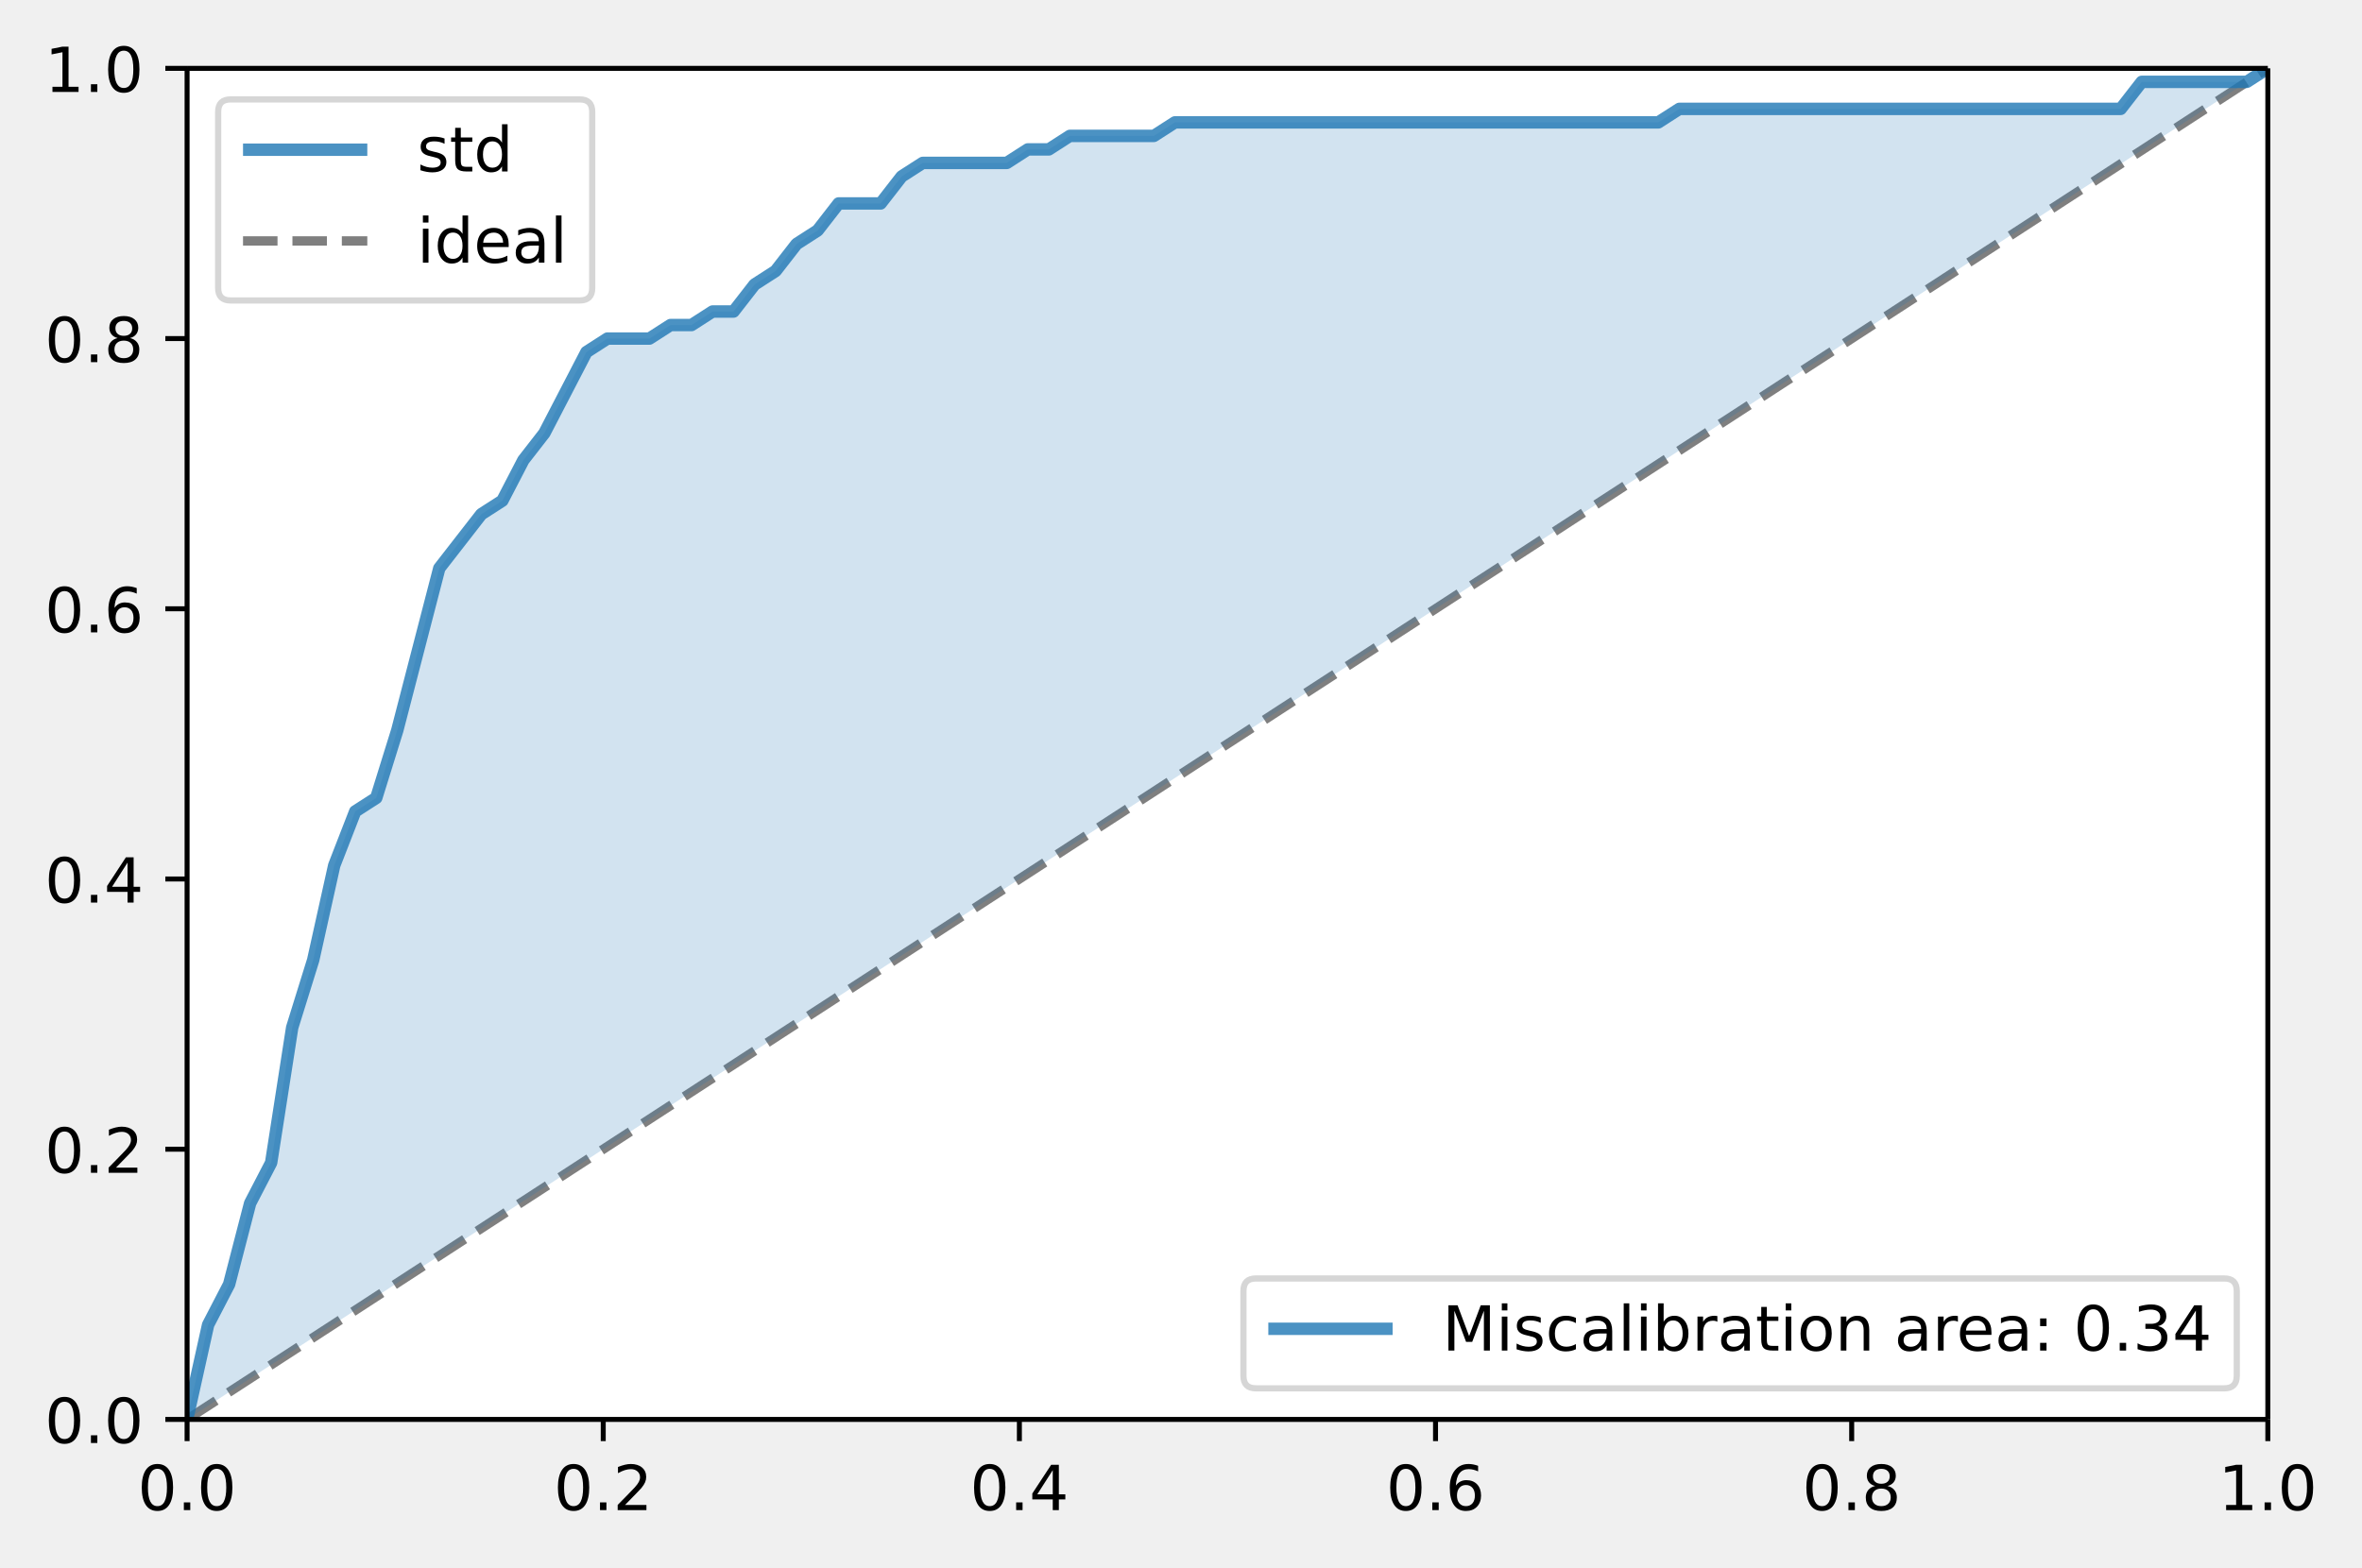
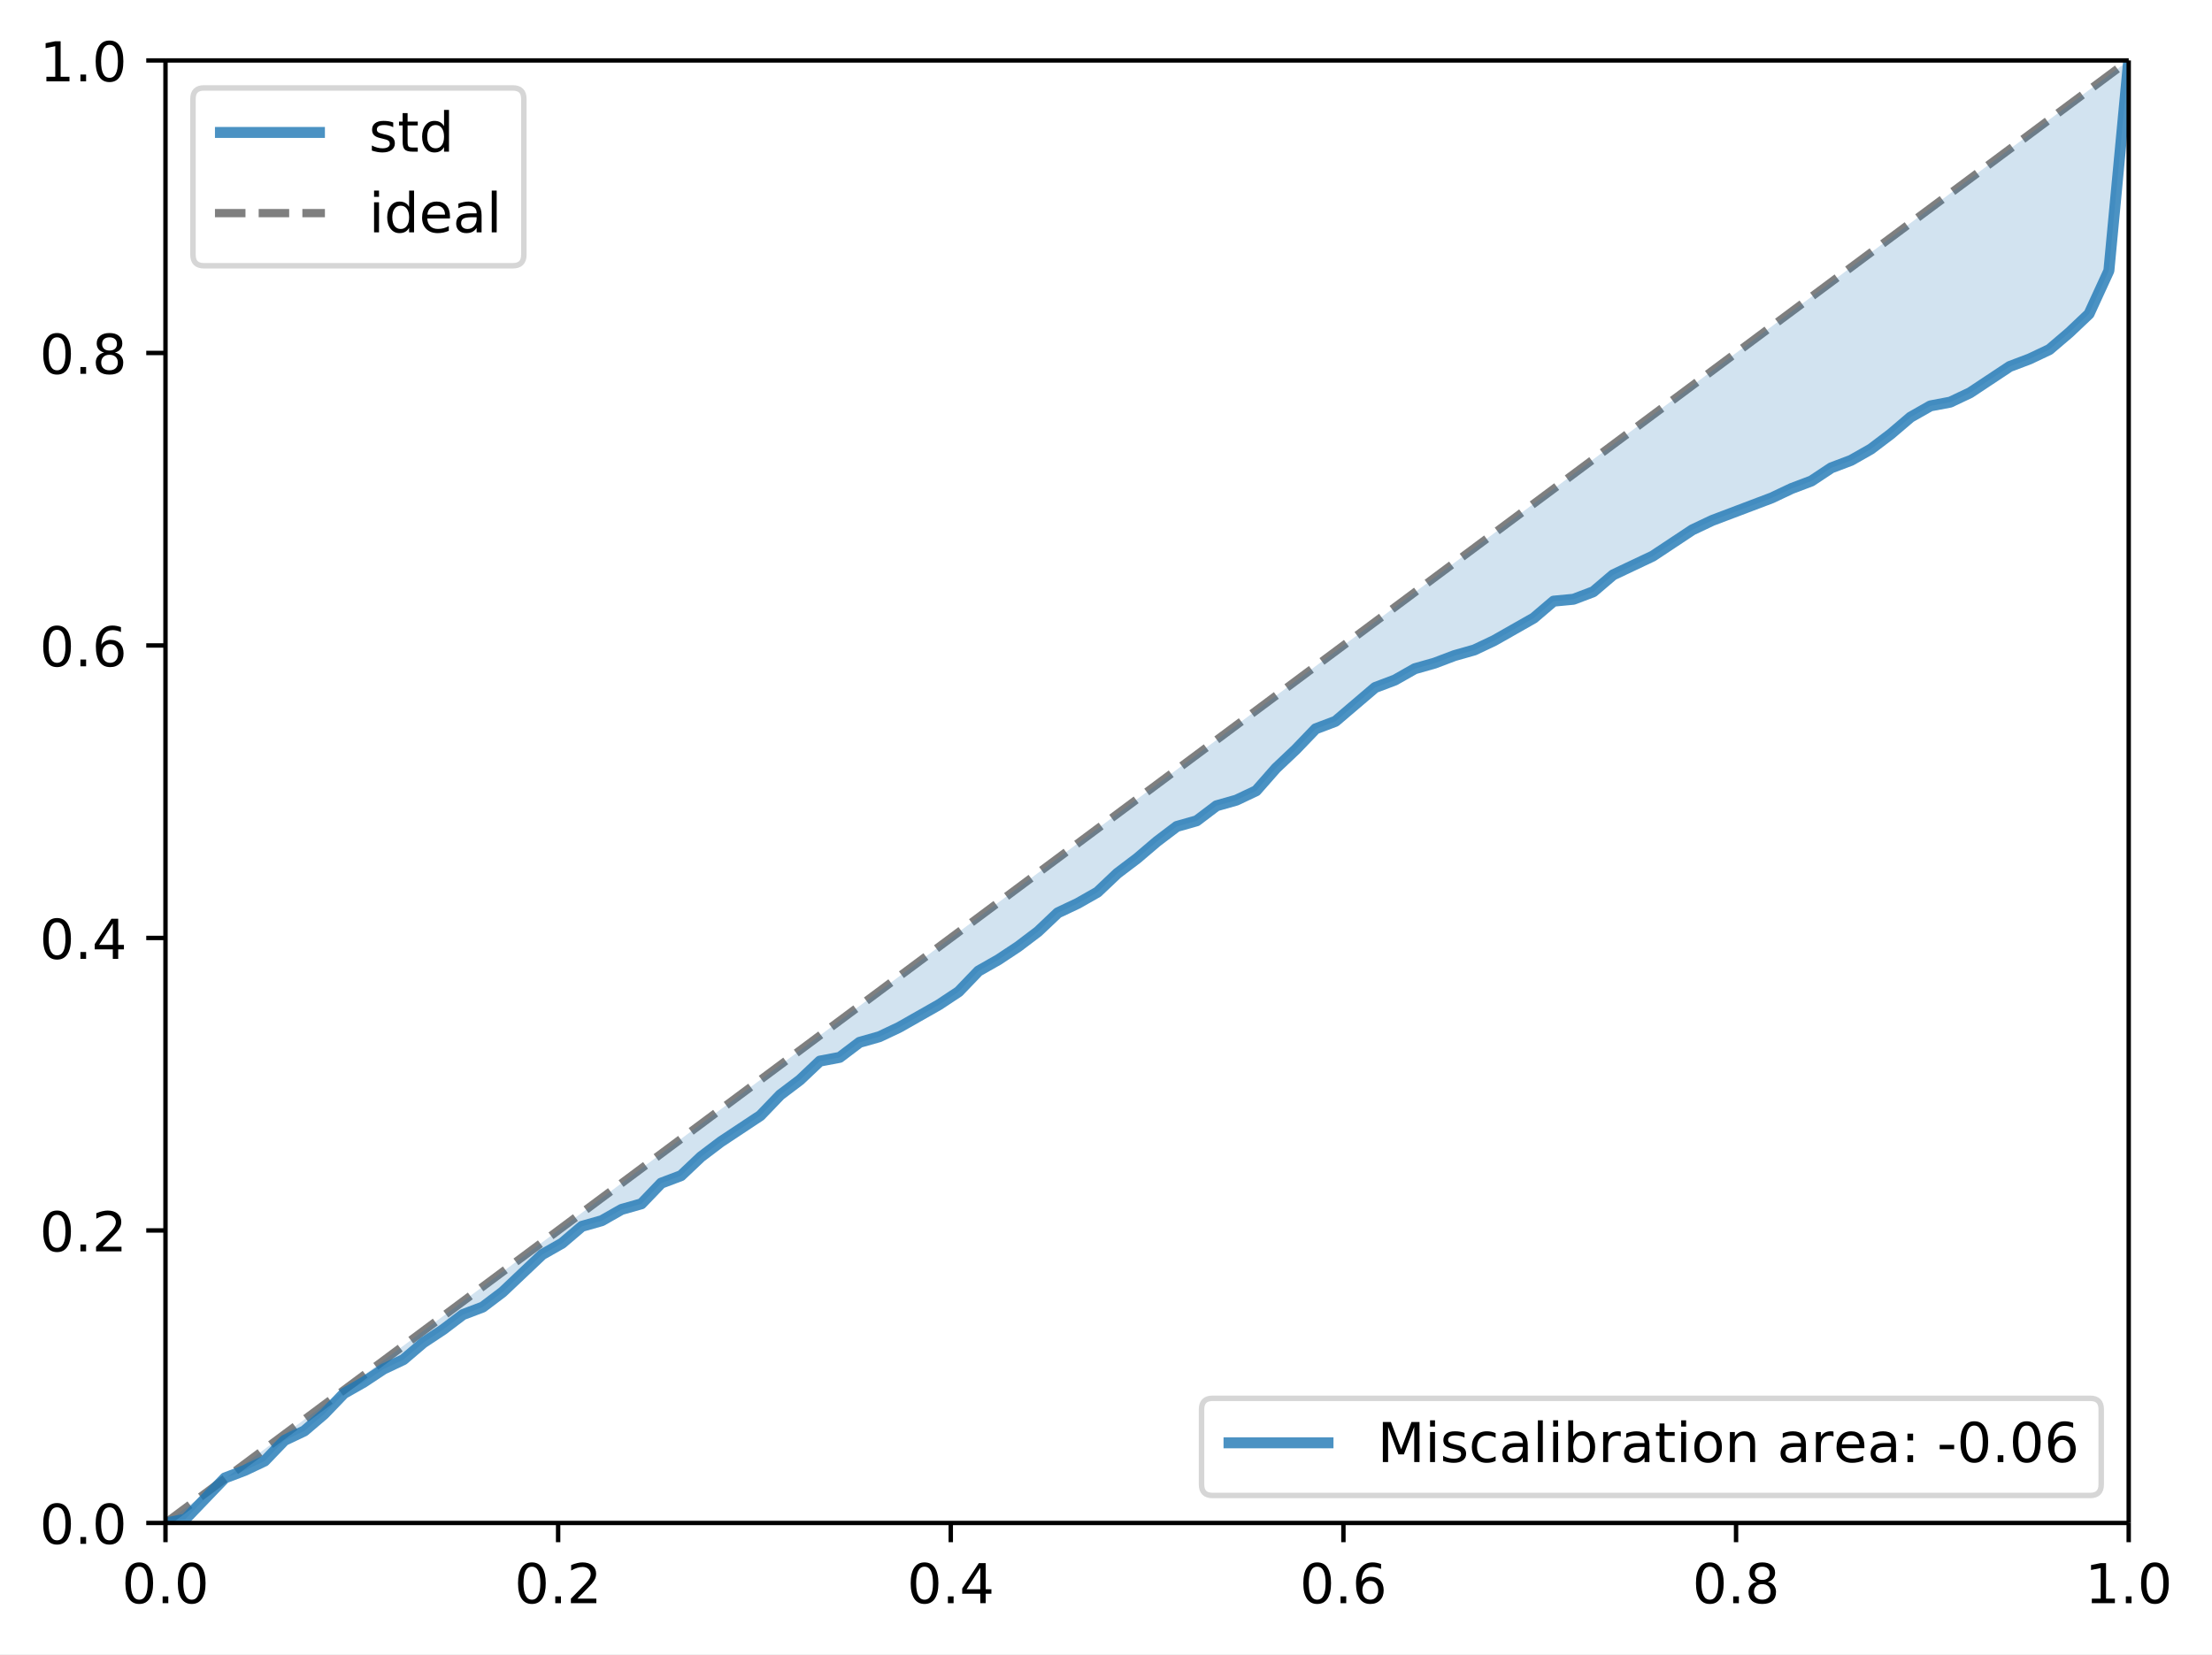
- <svg xmlns="http://www.w3.org/2000/svg" xmlns:xlink="http://www.w3.org/1999/xlink" height="336.423" viewBox="0 0 380.055 252.317" width="506.74">
+ <svg xmlns="http://www.w3.org/2000/svg" xmlns:xlink="http://www.w3.org/1999/xlink" height="401.319" viewBox="0 0 402.375 300.989" width="536.5">
  <defs>
    <style>*{stroke-linecap:butt;stroke-linejoin:round}</style>
  </defs>
  <g id="figure_1">
-     <path d="M0 252.317h380.055V0H0z" fill="none" id="patch_1" />
+     <path d="M0 300.99h402.375V0H0z" fill="#fff" id="patch_1" />
    <g id="axes_1">
-       <path d="M30.103 228.44h334.8V11h-334.8z" fill="#fff" id="patch_2" />
-       <path clip-path="url(#p8a5b0d81ae)" d="M30.103 228.44L364.903 11" fill="none" stroke="#000" stroke-dasharray="5.55,2.4" stroke-opacity=".5" stroke-width="1.5" id="line2d_1" />
-       <path clip-path="url(#p8a5b0d81ae)" d="M30.103 228.44l3.382-15.222 3.382-6.523 3.382-13.046 3.381-6.523 3.382-21.744 3.382-10.872 3.382-15.221 3.382-8.698 3.381-2.174 3.382-10.872 3.382-13.047 3.382-13.046 3.382-4.349 3.382-4.349 3.381-2.174 3.382-6.523 3.382-4.349 3.382-6.523 3.382-6.523 3.381-2.175h6.764l3.382-2.174h3.382l3.382-2.175h3.381l3.382-4.348 3.382-2.175 3.382-4.349 3.382-2.174 3.381-4.349h6.764l3.382-4.349 3.382-2.174h13.527l3.382-2.174h3.382l3.381-2.175h13.528l3.382-2.174h77.781l3.382-2.175h71.018l3.382-4.348h16.909l3.382-2.175-3.382 2.197-3.382 2.196-3.381 2.196-3.382 2.197-3.382 2.196-3.382 2.196-3.382 2.197-3.381 2.196-3.382 2.196-3.382 2.197-3.382 2.196-3.382 2.197-3.382 2.196-3.381 2.196-3.382 2.197-3.382 2.196-3.382 2.196-3.382 2.197-3.381 2.196-3.382 2.196-3.382 2.197-3.382 2.196-3.382 2.197-3.382 2.196-3.381 2.196-3.382 2.197-3.382 2.196-3.382 2.196-3.382 2.197-3.381 2.196-3.382 2.196-3.382 2.197-3.382 2.196-3.382 2.197-3.382 2.196-3.381 2.196-3.382 2.197-3.382 2.196-3.382 2.196-3.382 2.197-3.381 2.196-3.382 2.196-3.382 2.197-3.382 2.196-3.382 2.197-3.382 2.196-3.381 2.196-3.382 2.197-3.382 2.196-3.382 2.196-3.382 2.197-3.381 2.196-3.382 2.196-3.382 2.197-3.382 2.196-3.382 2.197-3.382 2.196-3.381 2.196-3.382 2.197-3.382 2.196-3.382 2.196-3.382 2.197-3.381 2.196-3.382 2.196-3.382 2.197-3.382 2.196-3.382 2.197-3.382 2.196-3.381 2.196-3.382 2.197-3.382 2.196-3.382 2.196-3.382 2.197-3.381 2.196-3.382 2.196-3.382 2.197-3.382 2.196-3.382 2.197-3.382 2.196-3.381 2.196-3.382 2.197-3.382 2.196-3.382 2.196-3.382 2.197-3.381 2.196-3.382 2.196-3.382 2.197-3.382 2.196-3.382 2.197-3.382 2.196-3.381 2.196-3.382 2.197-3.382 2.196-3.382 2.196-3.382 2.197-3.381 2.196-3.382 2.196-3.382 2.197-3.382 2.196z" fill="#1f77b4" fill-opacity=".2" id="PolyCollection_1" />
+       <path d="M30.103 277.111h357.12V11H30.103z" fill="#fff" id="patch_2" />
+       <path clip-path="url(#ped40e4648c)" d="M30.103 277.111L387.223 11" fill="none" stroke="#000" stroke-dasharray="5.55,2.4" stroke-opacity=".5" stroke-width="1.5" id="line2d_1" />
+       <path clip-path="url(#ped40e4648c)" d="M30.103 277.111l3.607-.683 3.608-3.758 3.607-3.757 3.607-1.367 3.607-1.708 3.608-3.757 3.607-1.709 3.607-3.074 3.608-3.758 3.607-2.05 3.607-2.39 3.607-1.709 3.608-3.074 3.607-2.391 3.607-2.733 3.607-1.367 3.608-2.732 3.607-3.417 3.607-3.416 3.608-2.05 3.607-3.074 3.607-1.025 3.607-2.05 3.608-1.024 3.607-3.758 3.607-1.366 3.607-3.416 3.608-2.733 3.607-2.391 3.607-2.392 3.608-3.757 3.607-2.733 3.607-3.416 3.607-.683 3.608-2.733 3.607-1.025 3.607-1.708 3.607-2.05 3.608-2.05 3.607-2.39 3.607-3.758 3.608-2.05 3.607-2.391 3.607-2.733 3.607-3.416 3.608-1.708 3.607-2.05 3.607-3.416 3.607-2.733 3.608-3.074 3.607-2.733 3.607-1.025 3.608-2.733 3.607-1.025 3.607-1.708 3.607-4.099 3.608-3.416 3.607-3.758 3.607-1.366 3.607-3.075 3.608-3.074 3.607-1.366 3.607-2.05 3.608-1.025 3.607-1.366 3.607-1.025 3.607-1.708 3.608-2.05 3.607-2.05 3.607-3.074 3.607-.342 3.608-1.366 3.607-3.074 3.607-1.708 3.608-1.708 3.607-2.392 3.607-2.391 3.607-1.708 3.608-1.366 3.607-1.367 3.607-1.366 3.607-1.708 3.608-1.367 3.607-2.391 3.607-1.366 3.608-2.05 3.607-2.733 3.607-3.074 3.607-2.05 3.608-.683 3.607-1.708 3.607-2.392 3.607-2.39 3.608-1.367 3.607-1.708 3.607-3.075 3.608-3.416 3.607-7.857L387.223 11l-3.607 2.688-3.607 2.688-3.608 2.688-3.607 2.688-3.607 2.688-3.608 2.688-3.607 2.688-3.607 2.688-3.607 2.688-3.608 2.688-3.607 2.688-3.607 2.688-3.607 2.688-3.608 2.688-3.607 2.688-3.607 2.688-3.608 2.688-3.607 2.688-3.607 2.688-3.607 2.688-3.608 2.688-3.607 2.688-3.607 2.688-3.607 2.688-3.608 2.688-3.607 2.688-3.607 2.688-3.608 2.688-3.607 2.688-3.607 2.688-3.607 2.688-3.608 2.688-3.607 2.688-3.607 2.688-3.607 2.688-3.608 2.688-3.607 2.688-3.607 2.688-3.608 2.688-3.607 2.688-3.607 2.688-3.607 2.688-3.608 2.688-3.607 2.688-3.607 2.688-3.607 2.688-3.608 2.688-3.607 2.688-3.607 2.688-3.608 2.688-3.607 2.688-3.607 2.688-3.607 2.688-3.608 2.688-3.607 2.688-3.607 2.688-3.607 2.688-3.608 2.688-3.607 2.688-3.607 2.688-3.608 2.688-3.607 2.688-3.607 2.688-3.607 2.688-3.608 2.688-3.607 2.688-3.607 2.688-3.607 2.688-3.608 2.688-3.607 2.688-3.607 2.688-3.608 2.688-3.607 2.688-3.607 2.688-3.607 2.688-3.608 2.688-3.607 2.688-3.607 2.688-3.607 2.688-3.608 2.688-3.607 2.688-3.607 2.688-3.608 2.688-3.607 2.688-3.607 2.688-3.607 2.688-3.608 2.688-3.607 2.688-3.607 2.688-3.607 2.688-3.608 2.688-3.607 2.688-3.607 2.688-3.608 2.688-3.607 2.688-3.607 2.688-3.607 2.688-3.608 2.688-3.607 2.688z" fill="#1f77b4" fill-opacity=".2" id="PolyCollection_1" />
      <g id="matplotlib.axis_1">
        <g id="xtick_1">
          <g id="line2d_2">
            <defs>
-               <path d="M0 0v3.5" id="m481ff79420" stroke="#000" stroke-width=".8" />
-             </defs>
-             <use x="30.103" xlink:href="#m481ff79420" y="228.439" stroke="#000" stroke-width=".8" />
-           </g>
-           <g transform="matrix(.1 0 0 -.1 22.152 243.038)" id="text_1">
+               <path d="M0 0v3.5" id="m16388b16da" stroke="#000" stroke-width=".8" />
+             </defs>
+             <use x="30.103" xlink:href="#m16388b16da" y="277.111" stroke="#000" stroke-width=".8" />
+           </g>
+           <g id="text_1">
            <defs>
              <path d="M31.781 66.406q-7.61 0-11.453-7.5Q16.5 51.422 16.5 36.375q0-14.984 3.828-22.484 3.844-7.5 11.453-7.5 7.672 0 11.5 7.5 3.844 7.5 3.844 22.484 0 15.047-3.844 22.531-3.828 7.5-11.5 7.5zm0 7.813q12.266 0 18.735-9.703 6.468-9.688 6.468-28.141 0-18.406-6.468-28.11-6.47-9.687-18.735-9.687-12.25 0-18.718 9.688-6.47 9.703-6.47 28.109 0 18.453 6.47 28.14Q19.53 74.22 31.78 74.22z" id="DejaVuSans-48" />
              <path d="M10.688 12.406H21V0H10.687z" id="DejaVuSans-46" />
            </defs>
-             <use xlink:href="#DejaVuSans-48" />
-             <use x="63.623" xlink:href="#DejaVuSans-46" />
-             <use x="95.41" xlink:href="#DejaVuSans-48" />
+             <g transform="matrix(.1 0 0 -.1 22.152 291.71)">
+               <use xlink:href="#DejaVuSans-48" />
+               <use x="63.623" xlink:href="#DejaVuSans-46" />
+               <use x="95.41" xlink:href="#DejaVuSans-48" />
+             </g>
          </g>
        </g>
        <g id="xtick_2">
-           <use x="97.063" xlink:href="#m481ff79420" y="228.439" stroke="#000" stroke-width=".8" id="line2d_3" />
-           <g transform="matrix(.1 0 0 -.1 89.112 243.038)" id="text_2">
+           <use x="101.527" xlink:href="#m16388b16da" y="277.111" stroke="#000" stroke-width=".8" id="line2d_3" />
+           <g id="text_2">
            <defs>
              <path d="M19.188 8.297h34.421V0H7.33v8.297q5.609 5.812 15.296 15.594 9.703 9.797 12.188 12.64 4.734 5.313 6.609 9 1.89 3.688 1.89 7.25 0 5.813-4.078 9.469-4.078 3.672-10.625 3.672-4.64 0-9.797-1.61-5.14-1.609-11-4.89v9.969Q13.767 71.78 18.938 73q5.188 1.219 9.485 1.219 11.328 0 18.062-5.672 6.735-5.656 6.735-15.125 0-4.5-1.688-8.531-1.672-4.016-6.125-9.485-1.218-1.422-7.765-8.187-6.532-6.766-18.453-18.922z" id="DejaVuSans-50" />
            </defs>
-             <use xlink:href="#DejaVuSans-48" />
-             <use x="63.623" xlink:href="#DejaVuSans-46" />
-             <use x="95.41" xlink:href="#DejaVuSans-50" />
+             <g transform="matrix(.1 0 0 -.1 93.576 291.71)">
+               <use xlink:href="#DejaVuSans-48" />
+               <use x="63.623" xlink:href="#DejaVuSans-46" />
+               <use x="95.41" xlink:href="#DejaVuSans-50" />
+             </g>
          </g>
        </g>
        <g id="xtick_3">
-           <use x="164.023" xlink:href="#m481ff79420" y="228.439" stroke="#000" stroke-width=".8" id="line2d_4" />
-           <g transform="matrix(.1 0 0 -.1 156.072 243.038)" id="text_3">
+           <use x="172.951" xlink:href="#m16388b16da" y="277.111" stroke="#000" stroke-width=".8" id="line2d_4" />
+           <g id="text_3">
            <defs>
              <path d="M37.797 64.313L12.89 25.39h24.906zm-2.594 8.593H47.61V25.391h10.407v-8.203H47.609V0h-9.812v17.188H4.89v9.515z" id="DejaVuSans-52" />
            </defs>
-             <use xlink:href="#DejaVuSans-48" />
-             <use x="63.623" xlink:href="#DejaVuSans-46" />
-             <use x="95.41" xlink:href="#DejaVuSans-52" />
+             <g transform="matrix(.1 0 0 -.1 165 291.71)">
+               <use xlink:href="#DejaVuSans-48" />
+               <use x="63.623" xlink:href="#DejaVuSans-46" />
+               <use x="95.41" xlink:href="#DejaVuSans-52" />
+             </g>
          </g>
        </g>
        <g id="xtick_4">
-           <use x="230.983" xlink:href="#m481ff79420" y="228.439" stroke="#000" stroke-width=".8" id="line2d_5" />
-           <g transform="matrix(.1 0 0 -.1 223.032 243.038)" id="text_4">
+           <use x="244.375" xlink:href="#m16388b16da" y="277.111" stroke="#000" stroke-width=".8" id="line2d_5" />
+           <g id="text_4">
            <defs>
              <path d="M33.016 40.375q-6.641 0-10.532-4.547-3.875-4.531-3.875-12.437 0-7.86 3.875-12.438 3.891-4.562 10.532-4.562 6.64 0 10.515 4.562 3.875 4.578 3.875 12.438 0 7.906-3.875 12.437-3.875 4.547-10.515 4.547zm19.578 30.922v-8.984q-3.719 1.75-7.5 2.671-3.782.938-7.5.938-9.766 0-14.922-6.594-5.14-6.594-5.875-19.922 2.875 4.25 7.219 6.516 4.359 2.266 9.578 2.266 10.984 0 17.36-6.672 6.374-6.657 6.374-18.125 0-11.235-6.64-18.032-6.641-6.78-17.672-6.78-12.657 0-19.344 9.687-6.688 9.703-6.688 28.109 0 17.281 8.204 27.563 8.203 10.28 22.015 10.28 3.719 0 7.5-.734t7.89-2.187z" id="DejaVuSans-54" />
            </defs>
-             <use xlink:href="#DejaVuSans-48" />
-             <use x="63.623" xlink:href="#DejaVuSans-46" />
-             <use x="95.41" xlink:href="#DejaVuSans-54" />
+             <g transform="matrix(.1 0 0 -.1 236.424 291.71)">
+               <use xlink:href="#DejaVuSans-48" />
+               <use x="63.623" xlink:href="#DejaVuSans-46" />
+               <use x="95.41" xlink:href="#DejaVuSans-54" />
+             </g>
          </g>
        </g>
        <g id="xtick_5">
-           <use x="297.943" xlink:href="#m481ff79420" y="228.439" stroke="#000" stroke-width=".8" id="line2d_6" />
-           <g transform="matrix(.1 0 0 -.1 289.992 243.038)" id="text_5">
+           <use x="315.799" xlink:href="#m16388b16da" y="277.111" stroke="#000" stroke-width=".8" id="line2d_6" />
+           <g id="text_5">
            <defs>
              <path d="M31.781 34.625q-7.031 0-11.062-3.766-4.016-3.765-4.016-10.343 0-6.594 4.016-10.36Q24.75 6.391 31.78 6.391q7.032 0 11.078 3.78 4.063 3.798 4.063 10.345 0 6.578-4.031 10.343-4.016 3.766-11.11 3.766zm-9.86 4.188q-6.343 1.562-9.89 5.906Q8.5 49.079 8.5 55.329q0 8.733 6.219 13.812 6.234 5.078 17.062 5.078 10.89 0 17.094-5.078 6.203-5.079 6.203-13.813 0-6.25-3.547-10.61-3.531-4.343-9.828-5.906 7.125-1.656 11.094-6.5 3.984-4.828 3.984-11.796 0-10.61-6.468-16.282-6.47-5.656-18.532-5.656-12.047 0-18.531 5.656-6.469 5.672-6.469 16.282 0 6.968 4 11.797 4.016 4.843 11.14 6.5zM18.314 54.39q0-5.657 3.53-8.828 3.548-3.172 9.938-3.172 6.36 0 9.938 3.172 3.593 3.171 3.593 8.828 0 5.672-3.593 8.843-3.578 3.172-9.938 3.172-6.39 0-9.937-3.172-3.532-3.172-3.532-8.843z" id="DejaVuSans-56" />
            </defs>
-             <use xlink:href="#DejaVuSans-48" />
-             <use x="63.623" xlink:href="#DejaVuSans-46" />
-             <use x="95.41" xlink:href="#DejaVuSans-56" />
+             <g transform="matrix(.1 0 0 -.1 307.848 291.71)">
+               <use xlink:href="#DejaVuSans-48" />
+               <use x="63.623" xlink:href="#DejaVuSans-46" />
+               <use x="95.41" xlink:href="#DejaVuSans-56" />
+             </g>
          </g>
        </g>
        <g id="xtick_6">
-           <use x="364.903" xlink:href="#m481ff79420" y="228.439" stroke="#000" stroke-width=".8" id="line2d_7" />
-           <g transform="matrix(.1 0 0 -.1 356.952 243.038)" id="text_6">
+           <use x="387.223" xlink:href="#m16388b16da" y="277.111" stroke="#000" stroke-width=".8" id="line2d_7" />
+           <g id="text_6">
            <defs>
              <path d="M12.406 8.297h16.11v55.625l-17.532-3.516v8.985l17.438 3.515h9.86V8.296H54.39V0H12.406z" id="DejaVuSans-49" />
            </defs>
-             <use xlink:href="#DejaVuSans-49" />
-             <use x="63.623" xlink:href="#DejaVuSans-46" />
-             <use x="95.41" xlink:href="#DejaVuSans-48" />
+             <g transform="matrix(.1 0 0 -.1 379.272 291.71)">
+               <use xlink:href="#DejaVuSans-49" />
+               <use x="63.623" xlink:href="#DejaVuSans-46" />
+               <use x="95.41" xlink:href="#DejaVuSans-48" />
+             </g>
          </g>
        </g>
      </g>
      <g id="matplotlib.axis_2">
        <g id="ytick_1">
          <g id="line2d_8">
            <defs>
-               <path d="M0 0h-3.5" id="m2764b94757" stroke="#000" stroke-width=".8" />
-             </defs>
-             <use x="30.103" xlink:href="#m2764b94757" y="228.439" stroke="#000" stroke-width=".8" />
-           </g>
-           <g transform="matrix(.1 0 0 -.1 7.2 232.238)" id="text_7">
+               <path d="M0 0h-3.5" id="mddfbaf3c5c" stroke="#000" stroke-width=".8" />
+             </defs>
+             <use x="30.103" xlink:href="#mddfbaf3c5c" y="277.111" stroke="#000" stroke-width=".8" />
+           </g>
+           <g transform="matrix(.1 0 0 -.1 7.2 280.91)" id="text_7">
            <use xlink:href="#DejaVuSans-48" />
            <use x="63.623" xlink:href="#DejaVuSans-46" />
            <use x="95.41" xlink:href="#DejaVuSans-48" />
          </g>
        </g>
        <g id="ytick_2">
-           <use x="30.103" xlink:href="#m2764b94757" y="184.951" stroke="#000" stroke-width=".8" id="line2d_9" />
-           <g transform="matrix(.1 0 0 -.1 7.2 188.75)" id="text_8">
+           <use x="30.103" xlink:href="#mddfbaf3c5c" y="223.889" stroke="#000" stroke-width=".8" id="line2d_9" />
+           <g transform="matrix(.1 0 0 -.1 7.2 227.688)" id="text_8">
            <use xlink:href="#DejaVuSans-48" />
            <use x="63.623" xlink:href="#DejaVuSans-46" />
            <use x="95.41" xlink:href="#DejaVuSans-50" />
          </g>
        </g>
        <g id="ytick_3">
-           <use x="30.103" xlink:href="#m2764b94757" y="141.463" stroke="#000" stroke-width=".8" id="line2d_10" />
-           <g transform="matrix(.1 0 0 -.1 7.2 145.262)" id="text_9">
+           <use x="30.103" xlink:href="#mddfbaf3c5c" y="170.666" stroke="#000" stroke-width=".8" id="line2d_10" />
+           <g transform="matrix(.1 0 0 -.1 7.2 174.466)" id="text_9">
            <use xlink:href="#DejaVuSans-48" />
            <use x="63.623" xlink:href="#DejaVuSans-46" />
            <use x="95.41" xlink:href="#DejaVuSans-52" />
          </g>
        </g>
        <g id="ytick_4">
-           <use x="30.103" xlink:href="#m2764b94757" y="97.975" stroke="#000" stroke-width=".8" id="line2d_11" />
-           <g transform="matrix(.1 0 0 -.1 7.2 101.774)" id="text_10">
+           <use x="30.103" xlink:href="#mddfbaf3c5c" y="117.444" stroke="#000" stroke-width=".8" id="line2d_11" />
+           <g transform="matrix(.1 0 0 -.1 7.2 121.243)" id="text_10">
            <use xlink:href="#DejaVuSans-48" />
            <use x="63.623" xlink:href="#DejaVuSans-46" />
            <use x="95.41" xlink:href="#DejaVuSans-54" />
          </g>
        </g>
        <g id="ytick_5">
-           <use x="30.103" xlink:href="#m2764b94757" y="54.487" stroke="#000" stroke-width=".8" id="line2d_12" />
-           <g transform="matrix(.1 0 0 -.1 7.2 58.286)" id="text_11">
+           <use x="30.103" xlink:href="#mddfbaf3c5c" y="64.222" stroke="#000" stroke-width=".8" id="line2d_12" />
+           <g transform="matrix(.1 0 0 -.1 7.2 68.02)" id="text_11">
            <use xlink:href="#DejaVuSans-48" />
            <use x="63.623" xlink:href="#DejaVuSans-46" />
            <use x="95.41" xlink:href="#DejaVuSans-56" />
          </g>
        </g>
        <g id="ytick_6">
-           <use x="30.103" xlink:href="#m2764b94757" y="10.999" stroke="#000" stroke-width=".8" id="line2d_13" />
+           <use x="30.103" xlink:href="#mddfbaf3c5c" y="10.999" stroke="#000" stroke-width=".8" id="line2d_13" />
          <g transform="matrix(.1 0 0 -.1 7.2 14.798)" id="text_12">
            <use xlink:href="#DejaVuSans-49" />
            <use x="63.623" xlink:href="#DejaVuSans-46" />
            <use x="95.41" xlink:href="#DejaVuSans-48" />
          </g>
        </g>
      </g>
-       <path clip-path="url(#p8a5b0d81ae)" d="M30.103 228.44l3.382-15.222 3.382-6.523 3.382-13.046 3.381-6.523 3.382-21.744 3.382-10.872 3.382-15.221 3.382-8.698 3.381-2.174 3.382-10.872 3.382-13.047 3.382-13.046 3.382-4.349 3.382-4.349 3.381-2.174 3.382-6.523 3.382-4.349 3.382-6.523 3.382-6.523 3.381-2.175h6.764l3.382-2.174h3.382l3.382-2.175h3.381l3.382-4.348 3.382-2.175 3.382-4.349 3.382-2.174 3.381-4.349h6.764l3.382-4.349 3.382-2.174h13.527l3.382-2.174h3.382l3.381-2.175h13.528l3.382-2.174h77.781l3.382-2.175h71.018l3.382-4.348h16.909l3.382-2.175" fill="none" stroke="#1f77b4" stroke-linecap="square" stroke-opacity=".8" stroke-width="2" id="line2d_14" />
-       <path d="M30.103 228.44V11" fill="none" stroke="#000" stroke-linecap="square" stroke-width=".8" id="patch_3" />
-       <path d="M364.903 228.44V11" fill="none" stroke="#000" stroke-linecap="square" stroke-width=".8" id="patch_4" />
-       <path d="M30.103 228.44h334.8" fill="none" stroke="#000" stroke-linecap="square" stroke-width=".8" id="patch_5" />
-       <path d="M30.103 11h334.8" fill="none" stroke="#000" stroke-linecap="square" stroke-width=".8" id="patch_6" />
+       <path clip-path="url(#ped40e4648c)" d="M30.103 277.111l3.607-.683 3.608-3.758 3.607-3.757 3.607-1.367 3.607-1.708 3.608-3.757 3.607-1.709 3.607-3.074 3.608-3.758 3.607-2.05 3.607-2.39 3.607-1.709 3.608-3.074 3.607-2.391 3.607-2.733 3.607-1.367 3.608-2.732 3.607-3.417 3.607-3.416 3.608-2.05 3.607-3.074 3.607-1.025 3.607-2.05 3.608-1.024 3.607-3.758 3.607-1.366 3.607-3.416 3.608-2.733 3.607-2.391 3.607-2.392 3.608-3.757 3.607-2.733 3.607-3.416 3.607-.683 3.608-2.733 3.607-1.025 3.607-1.708 3.607-2.05 3.608-2.05 3.607-2.39 3.607-3.758 3.608-2.05 3.607-2.391 3.607-2.733 3.607-3.416 3.608-1.708 3.607-2.05 3.607-3.416 3.607-2.733 3.608-3.074 3.607-2.733 3.607-1.025 3.608-2.733 3.607-1.025 3.607-1.708 3.607-4.099 3.608-3.416 3.607-3.758 3.607-1.366 3.607-3.075 3.608-3.074 3.607-1.366 3.607-2.05 3.608-1.025 3.607-1.366 3.607-1.025 3.607-1.708 3.608-2.05 3.607-2.05 3.607-3.074 3.607-.342 3.608-1.366 3.607-3.074 3.607-1.708 3.608-1.708 3.607-2.392 3.607-2.391 3.607-1.708 3.608-1.366 3.607-1.367 3.607-1.366 3.607-1.708 3.608-1.367 3.607-2.391 3.607-1.366 3.608-2.05 3.607-2.733 3.607-3.074 3.607-2.05 3.608-.683 3.607-1.708 3.607-2.392 3.607-2.39 3.608-1.367 3.607-1.708 3.607-3.075 3.608-3.416 3.607-7.857L387.223 11" fill="none" stroke="#1f77b4" stroke-linecap="square" stroke-opacity=".8" stroke-width="2" id="line2d_14" />
+       <path d="M30.103 277.111V11" fill="none" stroke="#000" stroke-linecap="square" stroke-width=".8" id="patch_3" />
+       <path d="M387.223 277.111V11" fill="none" stroke="#000" stroke-linecap="square" stroke-width=".8" id="patch_4" />
+       <path d="M30.103 277.111h357.12" fill="none" stroke="#000" stroke-linecap="square" stroke-width=".8" id="patch_5" />
+       <path d="M30.103 11h357.12" fill="none" stroke="#000" stroke-linecap="square" stroke-width=".8" id="patch_6" />
      <g id="legend_1">
        <path d="M37.103 48.355H93.29q2 0 2-2V18q0-2-2-2H37.103q-2 0-2 2v28.356q0 2 2 2z" fill="#fff" opacity=".8" stroke="#ccc" id="patch_7" />
        <path d="M39.103 24.098h20" fill="none" stroke="#1f77b4" stroke-linecap="square" stroke-opacity=".8" stroke-width="2" id="line2d_15" />
-         <g transform="matrix(.1 0 0 -.1 67.103 27.598)" id="text_13">
+         <g id="text_13">
          <defs>
            <path d="M44.281 53.078v-8.5q-3.797 1.953-7.906 2.922-4.094.984-8.5.984-6.688 0-10.031-2.047-3.344-2.046-3.344-6.156 0-3.125 2.39-4.906 2.391-1.781 9.626-3.39l3.078-.688q9.562-2.047 13.593-5.781 4.032-3.735 4.032-10.422 0-7.625-6.032-12.078-6.03-4.438-16.578-4.438-4.39 0-9.156.86Q10.688.296 5.422 2v9.281q4.984-2.594 9.812-3.89 4.829-1.282 9.579-1.282 6.343 0 9.75 2.172 3.421 2.172 3.421 6.125 0 3.656-2.468 5.61-2.453 1.953-10.813 3.765l-3.125.735q-8.344 1.75-12.062 5.39-3.704 3.64-3.704 9.985 0 7.718 5.47 11.906Q16.75 56 26.811 56q4.97 0 9.36-.734 4.406-.72 8.11-2.188z" id="DejaVuSans-115" />
            <path d="M18.313 70.219V54.688h18.5v-6.985h-18.5V18.016q0-6.688 1.828-8.594 1.828-1.906 7.453-1.906h9.218V0h-9.218q-10.407 0-14.36 3.875-3.953 3.89-3.953 14.14v29.688H2.687v6.984h6.594V70.22z" id="DejaVuSans-116" />
            <path d="M45.406 46.39v29.594h8.985V0h-8.985v8.203Q42.578 3.328 38.25.953q-4.313-2.375-10.375-2.375-9.906 0-16.14 7.906-6.22 7.922-6.22 20.813 0 12.89 6.22 20.797Q17.968 56 27.874 56q6.063 0 10.375-2.375 4.328-2.36 7.156-7.234zm-30.61-19.093q0-9.906 4.079-15.547 4.078-5.64 11.203-5.64 7.125 0 11.219 5.64 4.11 5.64 4.11 15.547 0 9.906-4.11 15.547-4.094 5.64-11.219 5.64-7.125 0-11.203-5.64-4.078-5.64-4.078-15.547z" id="DejaVuSans-100" />
          </defs>
-           <use xlink:href="#DejaVuSans-115" />
-           <use x="52.1" xlink:href="#DejaVuSans-116" />
-           <use x="91.309" xlink:href="#DejaVuSans-100" />
+           <g transform="matrix(.1 0 0 -.1 67.103 27.598)">
+             <use xlink:href="#DejaVuSans-115" />
+             <use x="52.1" xlink:href="#DejaVuSans-116" />
+             <use x="91.309" xlink:href="#DejaVuSans-100" />
+           </g>
        </g>
        <path d="M39.103 38.776h20" fill="none" stroke="#000" stroke-dasharray="5.55,2.4" stroke-opacity=".5" stroke-width="1.5" id="line2d_17" />
-         <g transform="matrix(.1 0 0 -.1 67.103 42.276)" id="text_14">
+         <g id="text_14">
          <defs>
            <path d="M9.422 54.688h8.984V0H9.422zm0 21.296h8.984v-11.39H9.422z" id="DejaVuSans-105" />
            <path d="M56.203 29.594v-4.39H14.891q.593-9.282 5.593-14.142 5-4.859 13.938-4.859 5.172 0 10.031 1.266 4.86 1.265 9.656 3.812v-8.5Q49.266.734 44.187-.344 39.11-1.422 33.892-1.422q-13.094 0-20.735 7.61-7.64 7.625-7.64 20.625 0 13.421 7.25 21.296Q20.016 56 32.328 56q11.031 0 17.453-7.11 6.422-7.093 6.422-19.296zm-8.984 2.64q-.094 7.36-4.125 11.75-4.032 4.407-10.672 4.407-7.516 0-12.031-4.25-4.516-4.25-5.203-11.97z" id="DejaVuSans-101" />
            <path d="M34.281 27.484q-10.89 0-15.093-2.484-4.204-2.484-4.204-8.5 0-4.781 3.157-7.594 3.156-2.797 8.562-2.797 7.485 0 12 5.297 4.516 5.297 4.516 14.078v2zm17.922 3.72V0H43.22v8.297Q40.14 3.328 35.547.953q-4.594-2.375-11.234-2.375-8.391 0-13.36 4.719Q6 8.016 6 15.922q0 9.219 6.172 13.906 6.187 4.688 18.437 4.688h12.61v.89q0 6.203-4.078 9.594-4.078 3.39-11.453 3.39-4.688 0-9.141-1.124-4.438-1.125-8.531-3.375v8.312q4.921 1.906 9.562 2.844 4.64.953 9.031.953 11.875 0 17.735-6.156 5.86-6.14 5.86-18.64z" id="DejaVuSans-97" />
            <path d="M9.422 75.984h8.984V0H9.422z" id="DejaVuSans-108" />
          </defs>
-           <use xlink:href="#DejaVuSans-105" />
-           <use x="27.783" xlink:href="#DejaVuSans-100" />
-           <use x="91.26" xlink:href="#DejaVuSans-101" />
-           <use x="152.783" xlink:href="#DejaVuSans-97" />
-           <use x="214.063" xlink:href="#DejaVuSans-108" />
+           <g transform="matrix(.1 0 0 -.1 67.103 42.276)">
+             <use xlink:href="#DejaVuSans-105" />
+             <use x="27.783" xlink:href="#DejaVuSans-100" />
+             <use x="91.26" xlink:href="#DejaVuSans-101" />
+             <use x="152.783" xlink:href="#DejaVuSans-97" />
+             <use x="214.063" xlink:href="#DejaVuSans-108" />
+           </g>
        </g>
      </g>
      <g id="legend_2">
-         <path d="M202.077 223.44h155.826q2 0 2-2v-13.68q0-2-2-2H202.077q-2 0-2 2v13.678q0 2 2 2z" fill="#fff" opacity=".8" stroke="#ccc" id="patch_8" />
-         <path d="M204.077 213.86h20" fill="none" stroke="#1f77b4" stroke-linecap="square" stroke-opacity=".8" stroke-width="2" id="line2d_19" />
-         <g transform="matrix(.1 0 0 -.1 232.077 217.36)" id="text_15">
+         <path d="M220.567 272.111h159.656q2 0 2-2v-13.678q0-2-2-2H220.567q-2 0-2 2v13.678q0 2 2 2z" fill="#fff" opacity=".8" stroke="#ccc" id="patch_8" />
+         <path d="M222.567 262.532h20" fill="none" stroke="#1f77b4" stroke-linecap="square" stroke-opacity=".8" stroke-width="2" id="line2d_19" />
+         <g id="text_15">
          <defs>
            <path d="M9.813 72.906h14.703l18.593-49.61 18.703 49.61h14.704V0H66.89v64.016l-18.797-50h-9.907l-18.796 50V0H9.813z" id="DejaVuSans-77" />
            <path d="M48.781 52.594v-8.407q-3.812 2.11-7.64 3.157-3.828 1.047-7.735 1.047-8.75 0-13.593-5.547-4.829-5.532-4.829-15.547 0-10.016 4.829-15.563 4.843-5.53 13.593-5.53 3.907 0 7.735 1.046 3.828 1.047 7.64 3.156V2.094Q45.016.344 40.984-.531q-4.015-.89-8.562-.89-12.36 0-19.64 7.765-7.266 7.765-7.266 20.953 0 13.375 7.343 21.031Q20.22 56 33.016 56q4.14 0 8.093-.86 3.953-.843 7.672-2.546z" id="DejaVuSans-99" />
            <path d="M48.688 27.297q0 9.906-4.079 15.547-4.078 5.64-11.203 5.64-7.14 0-11.218-5.64-4.079-5.64-4.079-15.547 0-9.906 4.078-15.547 4.079-5.64 11.22-5.64 7.124 0 11.202 5.64t4.078 15.547zM18.108 46.39q2.844 4.875 7.157 7.234Q29.594 56 35.594 56q9.968 0 16.187-7.906 6.235-7.907 6.235-20.797T51.78 6.484q-6.218-7.906-16.187-7.906-6 0-10.328 2.375-4.313 2.375-7.157 7.25V0H9.08v75.984h9.03z" id="DejaVuSans-98" />
            <path d="M41.11 46.297q-1.516.875-3.297 1.281Q36.03 48 33.89 48q-7.625 0-11.703-4.953-4.079-4.953-4.079-14.234V0H9.08v54.688h9.03v-8.5q2.844 4.984 7.375 7.39Q30.031 56 36.531 56q.922 0 2.047-.125 1.125-.11 2.484-.36z" id="DejaVuSans-114" />
            <path d="M30.61 48.39q-7.22 0-11.422-5.64-4.204-5.64-4.204-15.453 0-9.813 4.172-15.453 4.188-5.64 11.453-5.64 7.188 0 11.375 5.655 4.203 5.672 4.203 15.438 0 9.719-4.203 15.406-4.187 5.688-11.375 5.688zm0 7.61q11.718 0 18.406-7.625 6.703-7.61 6.703-21.078 0-13.422-6.703-21.078-6.688-7.64-18.407-7.64-11.765 0-18.437 7.64-6.656 7.656-6.656 21.078 0 13.469 6.656 21.078Q18.844 56 30.609 56z" id="DejaVuSans-111" />
            <path d="M54.89 33.016V0h-8.984v32.719q0 7.765-3.031 11.61-3.031 3.858-9.078 3.858-7.281 0-11.484-4.64-4.204-4.625-4.204-12.64V0H9.08v54.688h9.03v-8.5q3.235 4.937 7.594 7.374Q30.078 56 35.797 56q9.422 0 14.25-5.828 4.844-5.828 4.844-17.156z" id="DejaVuSans-110" />
            <path d="M11.719 12.406h10.297V0H11.719zm0 39.297h10.297v-12.39H11.719z" id="DejaVuSans-58" />
-             <path d="M40.578 39.313Q47.656 37.797 51.625 33q3.984-4.781 3.984-11.813 0-10.78-7.422-16.703-7.421-5.906-21.093-5.906-4.578 0-9.438.906-4.86.907-10.031 2.72v9.515q4.094-2.39 8.969-3.61 4.89-1.218 10.218-1.218 9.266 0 14.125 3.656 4.86 3.656 4.86 10.64 0 6.454-4.516 10.079-4.515 3.64-12.562 3.64h-8.5v8.11h8.89q7.266 0 11.125 2.906 3.86 2.906 3.86 8.375 0 5.61-3.985 8.61-3.968 3.015-11.39 3.015-4.063 0-8.703-.89-4.641-.876-10.203-2.72v8.782q5.624 1.562 10.53 2.344 4.907.78 9.25.78 11.235 0 17.766-5.109 6.547-5.093 6.547-13.78 0-6.063-3.468-10.235-3.47-4.172-9.86-5.782z" id="DejaVuSans-51" />
+             <path d="M4.89 31.39h26.313v-8H4.891z" id="DejaVuSans-45" />
          </defs>
-           <use xlink:href="#DejaVuSans-77" />
-           <use x="86.279" xlink:href="#DejaVuSans-105" />
-           <use x="114.063" xlink:href="#DejaVuSans-115" />
-           <use x="166.162" xlink:href="#DejaVuSans-99" />
-           <use x="221.143" xlink:href="#DejaVuSans-97" />
-           <use x="282.422" xlink:href="#DejaVuSans-108" />
-           <use x="310.205" xlink:href="#DejaVuSans-105" />
-           <use x="337.988" xlink:href="#DejaVuSans-98" />
-           <use x="401.465" xlink:href="#DejaVuSans-114" />
-           <use x="442.578" xlink:href="#DejaVuSans-97" />
-           <use x="503.857" xlink:href="#DejaVuSans-116" />
-           <use x="543.066" xlink:href="#DejaVuSans-105" />
-           <use x="570.85" xlink:href="#DejaVuSans-111" />
-           <use x="632.031" xlink:href="#DejaVuSans-110" />
-           <use x="695.41" xlink:href="#DejaVuSans-32" />
-           <use x="727.197" xlink:href="#DejaVuSans-97" />
-           <use x="788.477" xlink:href="#DejaVuSans-114" />
-           <use x="827.34" xlink:href="#DejaVuSans-101" />
-           <use x="888.863" xlink:href="#DejaVuSans-97" />
-           <use x="950.143" xlink:href="#DejaVuSans-58" />
-           <use x="983.834" xlink:href="#DejaVuSans-32" />
-           <use x="1015.621" xlink:href="#DejaVuSans-48" />
-           <use x="1079.244" xlink:href="#DejaVuSans-46" />
-           <use x="1111.031" xlink:href="#DejaVuSans-51" />
-           <use x="1174.654" xlink:href="#DejaVuSans-52" />
+           <g transform="matrix(.1 0 0 -.1 250.567 266.032)">
+             <use xlink:href="#DejaVuSans-77" />
+             <use x="86.279" xlink:href="#DejaVuSans-105" />
+             <use x="114.063" xlink:href="#DejaVuSans-115" />
+             <use x="166.162" xlink:href="#DejaVuSans-99" />
+             <use x="221.143" xlink:href="#DejaVuSans-97" />
+             <use x="282.422" xlink:href="#DejaVuSans-108" />
+             <use x="310.205" xlink:href="#DejaVuSans-105" />
+             <use x="337.988" xlink:href="#DejaVuSans-98" />
+             <use x="401.465" xlink:href="#DejaVuSans-114" />
+             <use x="442.578" xlink:href="#DejaVuSans-97" />
+             <use x="503.857" xlink:href="#DejaVuSans-116" />
+             <use x="543.066" xlink:href="#DejaVuSans-105" />
+             <use x="570.85" xlink:href="#DejaVuSans-111" />
+             <use x="632.031" xlink:href="#DejaVuSans-110" />
+             <use x="695.41" xlink:href="#DejaVuSans-32" />
+             <use x="727.197" xlink:href="#DejaVuSans-97" />
+             <use x="788.477" xlink:href="#DejaVuSans-114" />
+             <use x="829.559" xlink:href="#DejaVuSans-101" />
+             <use x="891.082" xlink:href="#DejaVuSans-97" />
+             <use x="952.361" xlink:href="#DejaVuSans-58" />
+             <use x="986.053" xlink:href="#DejaVuSans-32" />
+             <use x="1017.84" xlink:href="#DejaVuSans-45" />
+             <use x="1053.924" xlink:href="#DejaVuSans-48" />
+             <use x="1117.547" xlink:href="#DejaVuSans-46" />
+             <use x="1149.334" xlink:href="#DejaVuSans-48" />
+             <use x="1212.957" xlink:href="#DejaVuSans-54" />
+           </g>
        </g>
      </g>
    </g>
  </g>
  <defs>
-     <clipPath id="p8a5b0d81ae">
-       <path d="M30.103 10.999h334.8v217.44h-334.8z" />
+     <clipPath id="ped40e4648c">
+       <path d="M30.103 10.999h357.12v266.112H30.103z" />
    </clipPath>
  </defs>
</svg>
